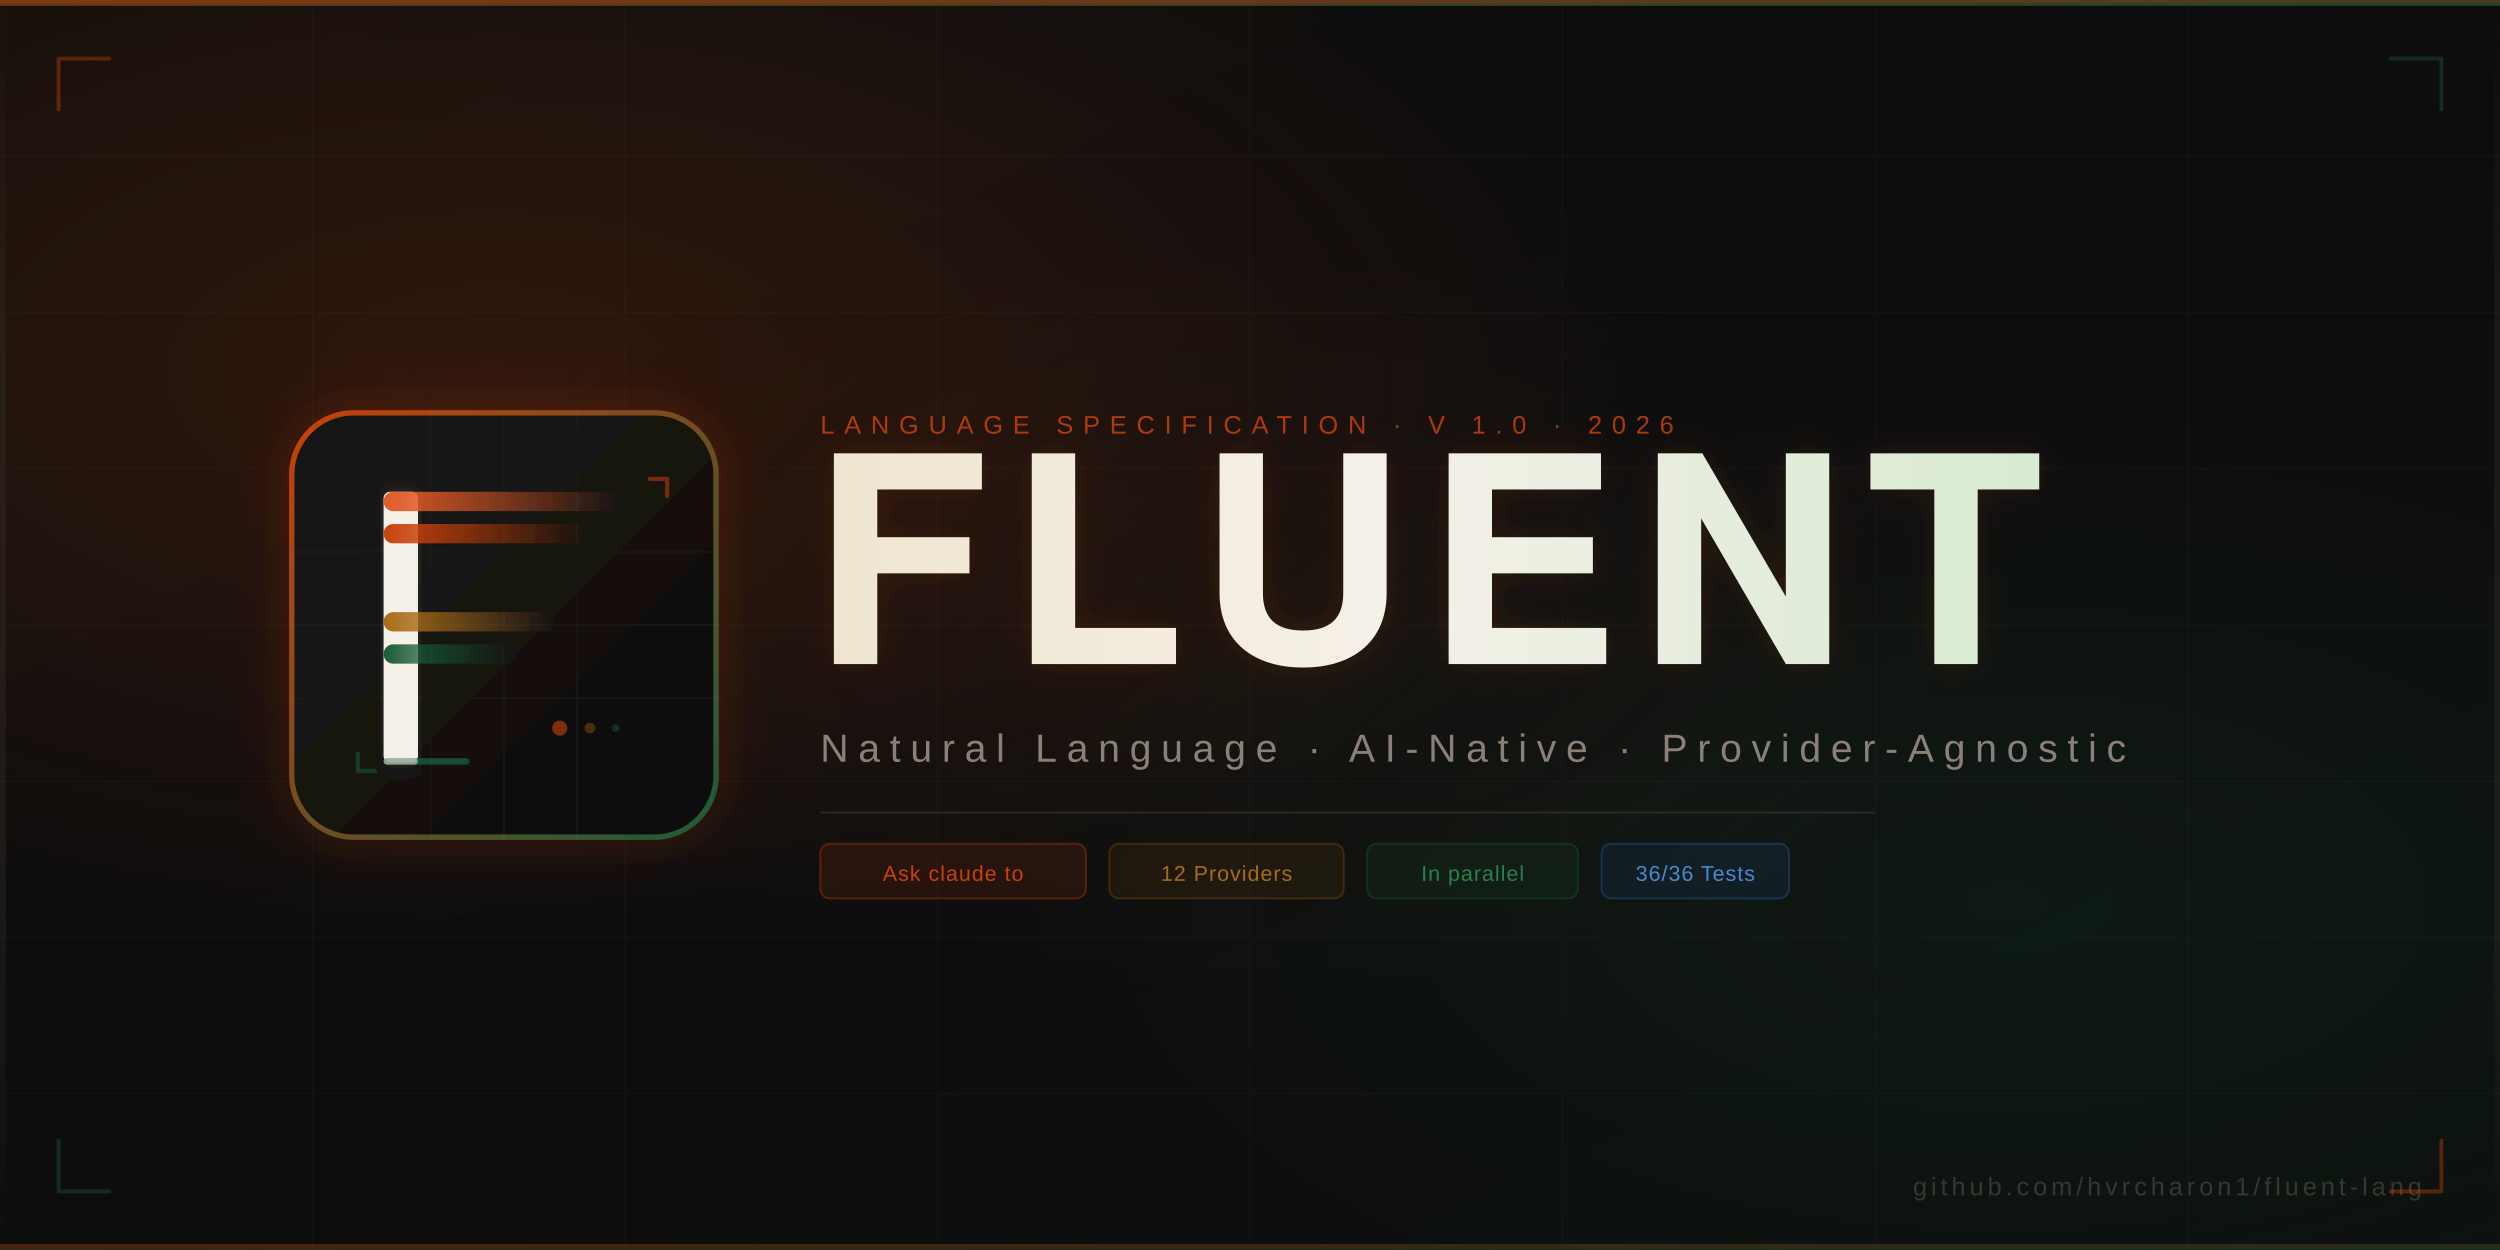
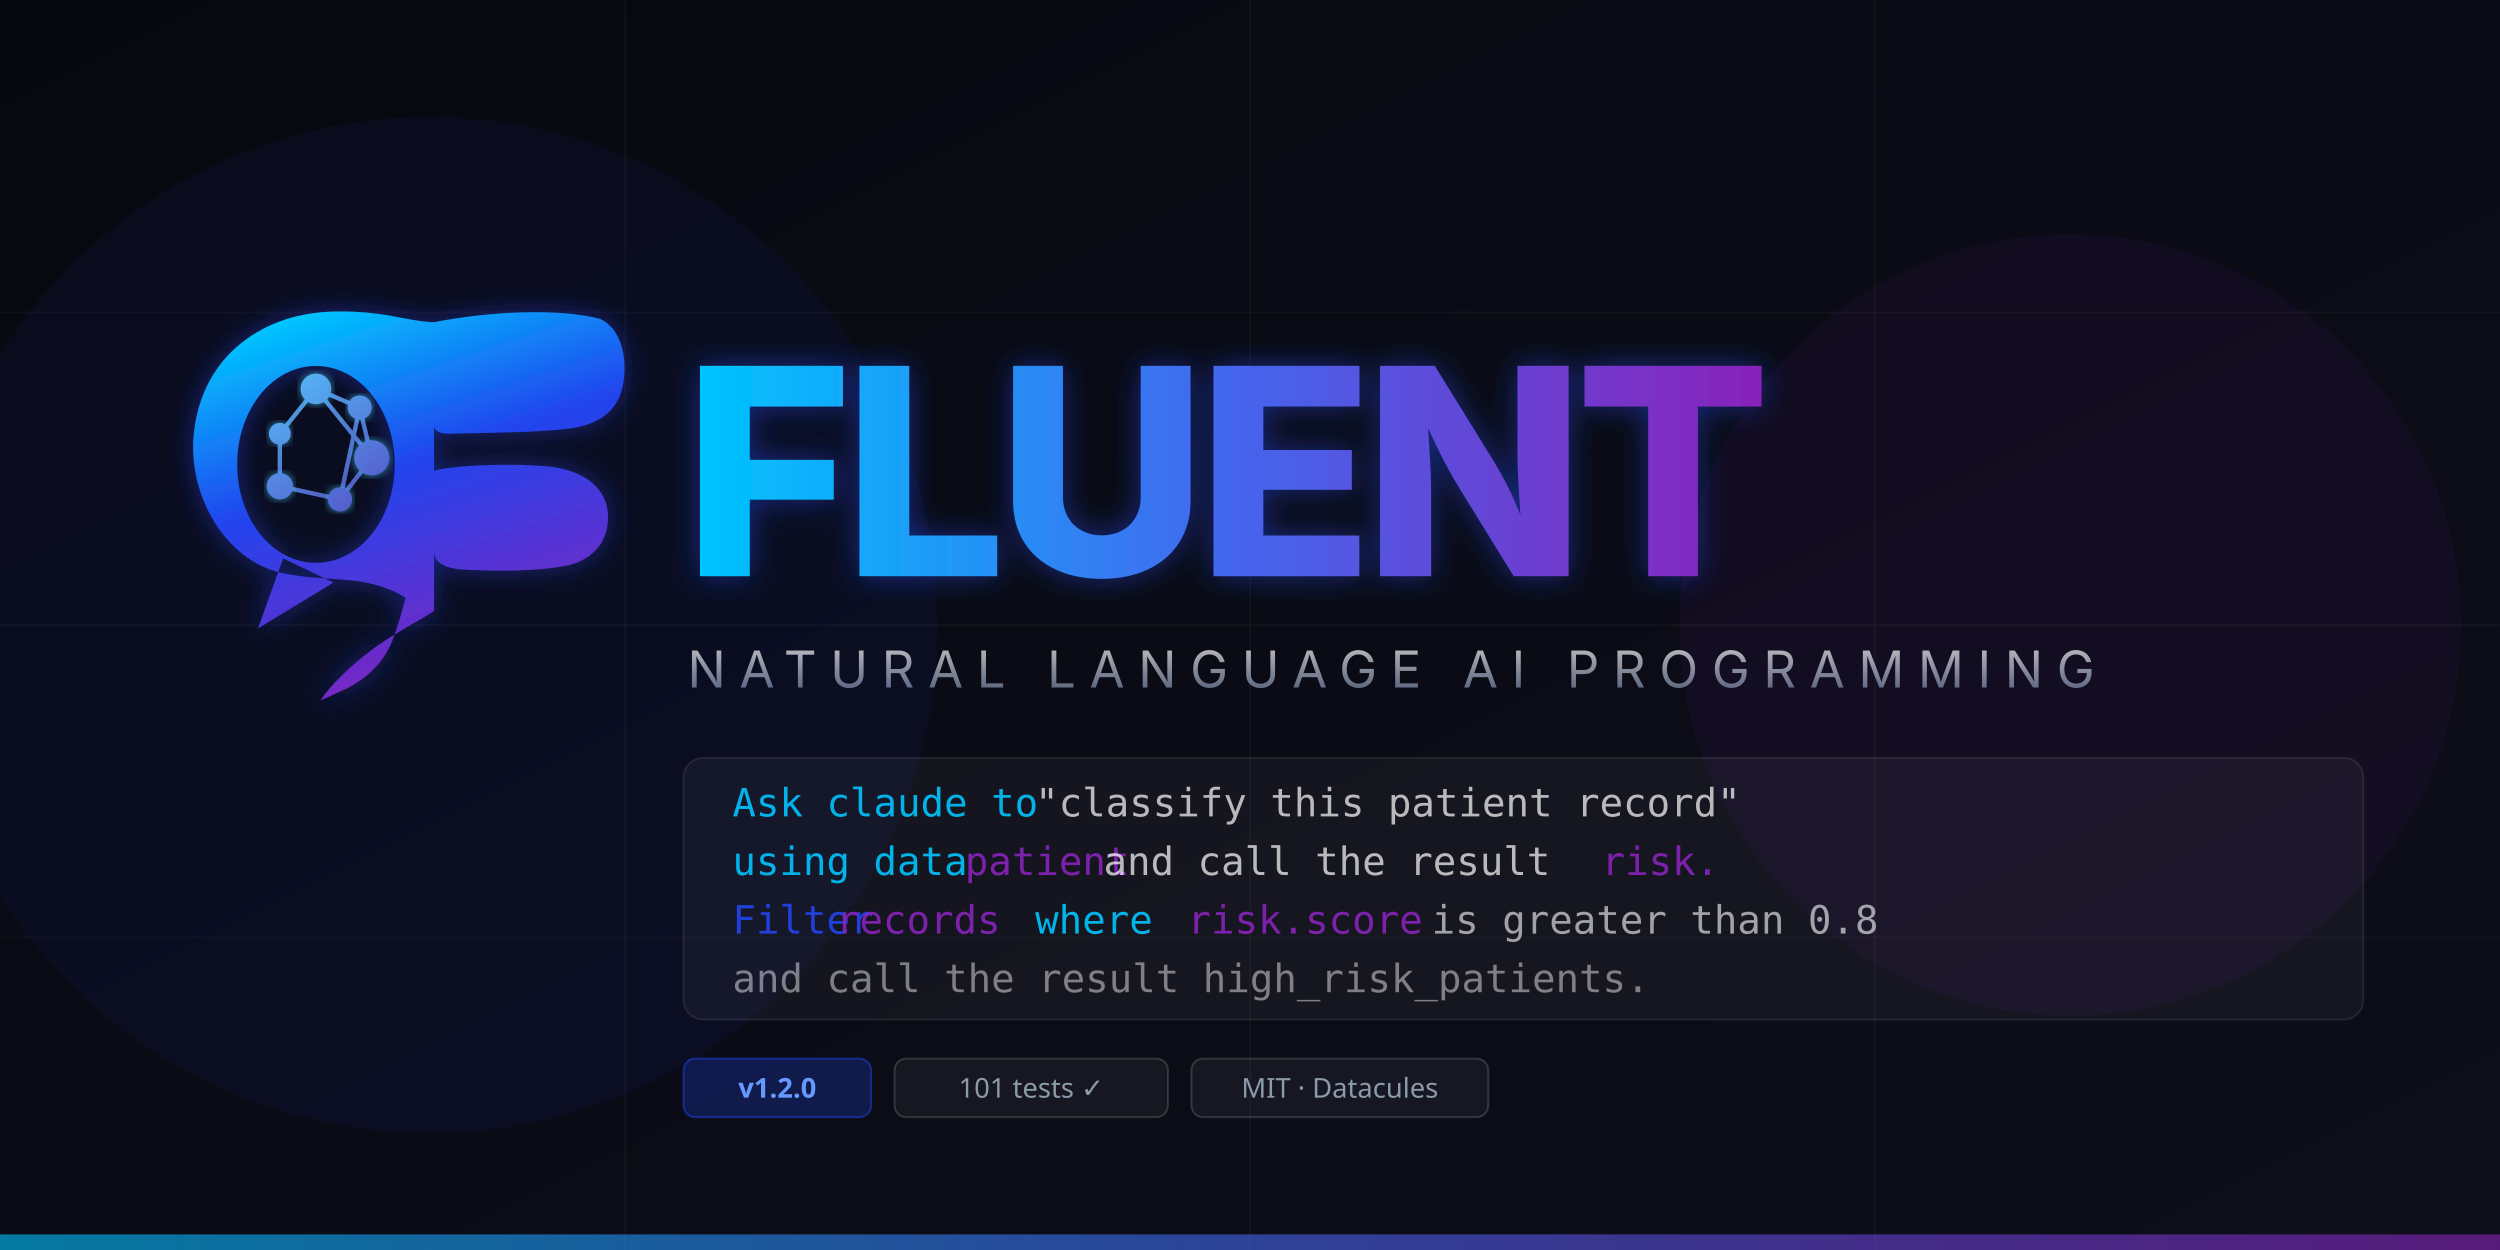
<svg xmlns="http://www.w3.org/2000/svg" viewBox="0 0 1280 640" width="1280" height="640">
  <defs>
-     <linearGradient id="mainBg" x1="0%" y1="0%" x2="100%" y2="100%">
-       <stop offset="0%" stop-color="#100e0c" />
-       <stop offset="55%" stop-color="#0d0d0e" />
-       <stop offset="100%" stop-color="#0c100e" />
+     <linearGradient id="bg" x1="0%" y1="0%" x2="100%" y2="100%">
+       <stop offset="0%" stop-color="#07080f" />
+       <stop offset="100%" stop-color="#0d0e1a" />
    </linearGradient>
-     <radialGradient id="glowOrange" cx="20%" cy="30%" r="45%">
-       <stop offset="0%" stop-color="#c8410a" stop-opacity="0.18" />
-       <stop offset="100%" stop-color="#c8410a" stop-opacity="0" />
-     </radialGradient>
-     <radialGradient id="glowGreen" cx="80%" cy="72%" r="40%">
-       <stop offset="0%" stop-color="#1a5c38" stop-opacity="0.14" />
-       <stop offset="100%" stop-color="#1a5c38" stop-opacity="0" />
-     </radialGradient>
-     <radialGradient id="glowCenter" cx="50%" cy="50%" r="30%">
-       <stop offset="0%" stop-color="#8a5010" stop-opacity="0.07" />
-       <stop offset="100%" stop-color="#8a5010" stop-opacity="0" />
-     </radialGradient>
-     <linearGradient id="iconBorder" x1="0%" y1="0%" x2="100%" y2="100%">
-       <stop offset="0%" stop-color="#c8410a" />
-       <stop offset="100%" stop-color="#1a5c38" />
+     <linearGradient id="fg" gradientUnits="userSpaceOnUse" x1="195" y1="106" x2="315" y2="466">
+       <stop offset="0%" stop-color="#00C4FF" />
+       <stop offset="42%" stop-color="#2244EE" />
+       <stop offset="100%" stop-color="#8822BB" />
    </linearGradient>
-     <linearGradient id="iconBg" x1="0%" y1="0%" x2="100%" y2="100%">
-       <stop offset="0%" stop-color="#1a1714" />
-       <stop offset="100%" stop-color="#0d0d0e" />
+     <linearGradient id="ng" gradientUnits="userSpaceOnUse" x1="130" y1="155" x2="260" y2="340">
+       <stop offset="0%" stop-color="#55CCFF" />
+       <stop offset="100%" stop-color="#5533BB" />
    </linearGradient>
-     <linearGradient id="tf1" x1="0%" y1="0%" x2="100%" y2="0%">
-       <stop offset="0%" stop-color="#e05a28" stop-opacity="1" />
-       <stop offset="100%" stop-color="#e05a28" stop-opacity="0" />
+     <linearGradient id="wg" x1="0%" y1="0%" x2="100%" y2="0%">
+       <stop offset="0%" stop-color="#00C4FF" />
+       <stop offset="50%" stop-color="#4466EE" />
+       <stop offset="100%" stop-color="#8822BB" />
    </linearGradient>
-     <linearGradient id="tf2" x1="0%" y1="0%" x2="100%" y2="0%">
-       <stop offset="0%" stop-color="#c8410a" stop-opacity="1" />
-       <stop offset="100%" stop-color="#c8410a" stop-opacity="0" />
+     <linearGradient id="tg" x1="0%" y1="0%" x2="0%" y2="100%">
+       <stop offset="0%" stop-color="#ffffff" stop-opacity="0.92" />
+       <stop offset="100%" stop-color="#aabbdd" stop-opacity="0.72" />
    </linearGradient>
-     <linearGradient id="mf1" x1="0%" y1="0%" x2="100%" y2="0%">
-       <stop offset="0%" stop-color="#a86b18" stop-opacity="1" />
-       <stop offset="100%" stop-color="#a86b18" stop-opacity="0" />
-     </linearGradient>
-     <linearGradient id="mf2" x1="0%" y1="0%" x2="100%" y2="0%">
-       <stop offset="0%" stop-color="#1a5c38" stop-opacity="1" />
-       <stop offset="100%" stop-color="#1a5c38" stop-opacity="0" />
-     </linearGradient>
-     <linearGradient id="wordG" x1="0%" y1="0%" x2="100%" y2="0%">
-       <stop offset="0%" stop-color="#f0e6d0" />
-       <stop offset="45%" stop-color="#f5f0e8" />
-       <stop offset="100%" stop-color="#d8ead2" />
-     </linearGradient>
-     <linearGradient id="divG" x1="0%" y1="0%" x2="0%" y2="100%">
-       <stop offset="0%" stop-color="#3a3530" stop-opacity="0" />
-       <stop offset="30%" stop-color="#3a3530" stop-opacity="0.8" />
-       <stop offset="70%" stop-color="#3a3530" stop-opacity="0.8" />
-       <stop offset="100%" stop-color="#3a3530" stop-opacity="0" />
-     </linearGradient>
-     <filter id="iconGlow" x="-20%" y="-20%" width="140%" height="140%">
+     <filter id="fGlow">
      <feGaussianBlur in="SourceAlpha" stdDeviation="12" result="blur" />
-       <feFlood flood-color="#c8410a" flood-opacity="0.25" result="color" />
-       <feComposite in="color" in2="blur" operator="in" result="glow" />
+       <feFlood flood-color="#2244EE" flood-opacity="0.45" result="c" />
+       <feComposite in="c" in2="blur" operator="in" result="g" />
      <feMerge>
-         <feMergeNode in="glow" />
+         <feMergeNode in="g" />
        <feMergeNode in="SourceGraphic" />
      </feMerge>
    </filter>
-     <filter id="textGlow" x="-5%" y="-20%" width="110%" height="140%">
-       <feGaussianBlur in="SourceAlpha" stdDeviation="8" result="blur" />
-       <feFlood flood-color="#c8410a" flood-opacity="0.15" result="color" />
-       <feComposite in="color" in2="blur" operator="in" result="glow" />
+     <filter id="nGlow">
+       <feGaussianBlur in="SourceAlpha" stdDeviation="4" result="b" />
+       <feFlood flood-color="#44CCFF" flood-opacity="0.7" result="c" />
+       <feComposite in="c" in2="b" operator="in" result="g" />
      <feMerge>
-         <feMergeNode in="glow" />
+         <feMergeNode in="g" />
        <feMergeNode in="SourceGraphic" />
      </feMerge>
    </filter>
-     <filter id="stemGlowB">
-       <feGaussianBlur in="SourceAlpha" stdDeviation="4" result="blur" />
-       <feFlood flood-color="#f5f0e8" flood-opacity="0.15" result="color" />
-       <feComposite in="color" in2="blur" operator="in" result="glow" />
+     <filter id="textGlow">
+       <feGaussianBlur in="SourceAlpha" stdDeviation="8" result="blur" />
+       <feFlood flood-color="#2244EE" flood-opacity="0.5" result="c" />
+       <feComposite in="c" in2="blur" operator="in" result="g" />
      <feMerge>
-         <feMergeNode in="glow" />
+         <feMergeNode in="g" />
        <feMergeNode in="SourceGraphic" />
      </feMerge>
    </filter>
  </defs>
-   <rect width="1280" height="640" fill="url(#mainBg)" />
-   <rect width="1280" height="640" fill="url(#glowOrange)" />
-   <rect width="1280" height="640" fill="url(#glowGreen)" />
-   <rect width="1280" height="640" fill="url(#glowCenter)" />
-   <g opacity="0.028" stroke="#f5f0e8" stroke-width="0.5">
-     <line x1="0" y1="80" x2="1280" y2="80" />
+   <rect width="1280" height="640" fill="url(#bg)" />
+   <g stroke="#ffffff" stroke-opacity="0.03" stroke-width="1">
    <line x1="0" y1="160" x2="1280" y2="160" />
-     <line x1="0" y1="240" x2="1280" y2="240" />
    <line x1="0" y1="320" x2="1280" y2="320" />
-     <line x1="0" y1="400" x2="1280" y2="400" />
    <line x1="0" y1="480" x2="1280" y2="480" />
-     <line x1="0" y1="560" x2="1280" y2="560" />
-     <line x1="160" y1="0" x2="160" y2="640" />
    <line x1="320" y1="0" x2="320" y2="640" />
-     <line x1="480" y1="0" x2="480" y2="640" />
    <line x1="640" y1="0" x2="640" y2="640" />
-     <line x1="800" y1="0" x2="800" y2="640" />
    <line x1="960" y1="0" x2="960" y2="640" />
-     <line x1="1120" y1="0" x2="1120" y2="640" />
  </g>
-   <rect width="1280" height="3" fill="url(#iconBorder)" opacity="0.7" />
-   <rect y="637" width="1280" height="3" fill="url(#iconBorder)" opacity="0.4" />
-   <rect x="0" y="0" width="3" height="640" fill="url(#divG)" opacity="0.4" />
-   <rect x="1277" y="0" width="3" height="640" fill="url(#divG)" opacity="0.4" />
-   <g transform="translate(148,210) scale(1.1)" filter="url(#iconGlow)">
-     <rect width="200" height="200" rx="30" fill="url(#iconBorder)" />
-     <rect x="2.5" y="2.5" width="195" height="195" rx="27.5" fill="url(#iconBg)" />
-     <g opacity="0.045" stroke="#f5f0e8" stroke-width="0.5">
-       <line x1="0" y1="66" x2="200" y2="66" />
-       <line x1="0" y1="100" x2="200" y2="100" />
-       <line x1="0" y1="134" x2="200" y2="134" />
-       <line x1="66" y1="0" x2="66" y2="200" />
-       <line x1="100" y1="0" x2="100" y2="200" />
-       <line x1="134" y1="0" x2="134" y2="200" />
+   <ellipse cx="220" cy="320" rx="260" ry="260" fill="#2244EE" opacity="0.06" />
+   <ellipse cx="1060" cy="320" rx="200" ry="200" fill="#8822BB" opacity="0.07" />
+   <g transform="translate(52, 100) scale(0.56)">
+     <path fill-rule="evenodd" fill="url(#fg)" filter="url(#fGlow)" d="       M 304 116 C 355 106 418 103 456 113 C 475 122 481 148 477 172       C 473 196 456 209 430 213 C 400 217 356 217 318 218       C 308 218 304 215 304 210 L 304 252       C 314 248 364 244 410 248 C 442 252 462 268 463 292       C 464 316 450 332 428 338 C 400 344 361 344 328 342       C 309 340 304 333 304 325 L 304 380       C 292 388 272 398 252 412 C 235 424 217 440 205 455 L 200 462       L 226 450 C 248 438 261 422 267 404 C 273 388 276 375 278 368       C 266 360 248 354 228 352 C 206 350 182 350 160 344       C 138 338 118 322 104 300 C 90 278 82 250 84 222       C 86 194 96 168 114 148 C 132 128 158 114 186 109       C 212 104 246 106 274 112 C 290 115 298 116 304 116 Z       M 268 246 C 268 196 236 156 196 156 C 156 156 124 196 124 246       C 124 296 156 336 196 336 C 236 336 268 296 268 246 Z       M 166 332 L 143 396 L 212 354 Z     " />
+     <g stroke="url(#ng)" stroke-width="4" stroke-linecap="round" fill="none" opacity="0.92">
+       <line x1="196" y1="177" x2="236" y2="194" />
+       <line x1="236" y1="194" x2="247" y2="240" />
+       <line x1="247" y1="240" x2="218" y2="278" />
+       <line x1="218" y1="278" x2="163" y2="266" />
+       <line x1="163" y1="266" x2="163" y2="218" />
+       <line x1="163" y1="218" x2="196" y2="177" />
+       <line x1="196" y1="177" x2="247" y2="240" />
+       <line x1="236" y1="194" x2="218" y2="278" />
    </g>
-     <rect x="44" y="38" width="16" height="126" rx="3" fill="#f5f0e8" filter="url(#stemGlowB)" />
-     <rect x="44" y="38" width="112" height="9" rx="4.5" fill="url(#tf1)" />
-     <rect x="44" y="53" width="96" height="9" rx="4.5" fill="url(#tf2)" />
-     <rect x="44" y="94" width="80" height="9" rx="4.5" fill="url(#mf1)" />
-     <rect x="44" y="109" width="62" height="9" rx="4.5" fill="url(#mf2)" />
-     <rect x="44" y="162" width="40" height="3" rx="1.5" fill="#1a5c38" opacity="0.8" />
-     <rect x="44" y="162" width="16" height="3" rx="1.5" fill="#f5f0e8" opacity="0.5" />
-     <circle cx="126" cy="148" r="3.5" fill="#c8410a" opacity="0.6" />
-     <circle cx="140" cy="148" r="2.5" fill="#8a5010" opacity="0.45" />
-     <circle cx="152" cy="148" r="1.8" fill="#1a5c38" opacity="0.4" />
-     <path d="M168 32 L176 32 L176 40" stroke="#c8410a" stroke-width="2" fill="none" stroke-linecap="round" stroke-linejoin="round" opacity="0.55" />
-     <path d="M32 160 L32 168 L40 168" stroke="#1a5c38" stroke-width="2" fill="none" stroke-linecap="round" stroke-linejoin="round" opacity="0.55" />
+     <circle cx="196" cy="177" r="14" fill="url(#ng)" filter="url(#nGlow)" />
+     <circle cx="236" cy="194" r="11" fill="url(#ng)" filter="url(#nGlow)" />
+     <circle cx="247" cy="240" r="16" fill="url(#ng)" filter="url(#nGlow)" />
+     <circle cx="218" cy="278" r="11" fill="url(#ng)" filter="url(#nGlow)" />
+     <circle cx="163" cy="266" r="12" fill="url(#ng)" filter="url(#nGlow)" />
+     <circle cx="163" cy="218" r="10" fill="url(#ng)" filter="url(#nGlow)" />
  </g>
-   <text x="420" y="222" font-family="'Helvetica Neue','Arial',monospace" font-weight="500" font-size="13" letter-spacing="5" fill="#c8410a" opacity="0.85">LANGUAGE SPECIFICATION · V 1.0 · 2026</text>
-   <text x="416" y="340" font-family="'Helvetica Neue','Arial Black','Impact',sans-serif" font-weight="900" font-size="148" letter-spacing="10" fill="url(#wordG)" filter="url(#textGlow)">FLUENT</text>
-   <text x="420" y="390" font-family="'Helvetica Neue','Arial',sans-serif" font-weight="300" font-size="20" letter-spacing="5" fill="#8a8078">Natural Language · AI-Native · Provider-Agnostic</text>
-   <line x1="420" y1="416" x2="960" y2="416" stroke="#3a3530" stroke-width="1" opacity="0.6" />
-   <rect x="420" y="432" width="136" height="28" rx="5" fill="#c8410a" fill-opacity="0.12" stroke="#c8410a" stroke-width="1" stroke-opacity="0.35" />
-   <text x="488" y="451" font-family="'Helvetica Neue','Arial',monospace" font-weight="500" font-size="11" letter-spacing="0.5" fill="#c8410a" text-anchor="middle">Ask claude to</text>
-   <rect x="568" y="432" width="120" height="28" rx="5" fill="#8a5010" fill-opacity="0.12" stroke="#8a5010" stroke-width="1" stroke-opacity="0.35" />
-   <text x="628" y="451" font-family="'Helvetica Neue','Arial',monospace" font-weight="500" font-size="11" letter-spacing="0.5" fill="#a86b18" text-anchor="middle">12 Providers</text>
-   <rect x="700" y="432" width="108" height="28" rx="5" fill="#1a5c38" fill-opacity="0.12" stroke="#1a5c38" stroke-width="1" stroke-opacity="0.35" />
-   <text x="754" y="451" font-family="'Helvetica Neue','Arial',monospace" font-weight="500" font-size="11" letter-spacing="0.5" fill="#2a8050" text-anchor="middle">In parallel</text>
-   <rect x="820" y="432" width="96" height="28" rx="5" fill="#2563a8" fill-opacity="0.12" stroke="#2563a8" stroke-width="1" stroke-opacity="0.35" />
-   <text x="868" y="451" font-family="'Helvetica Neue','Arial',monospace" font-weight="500" font-size="11" letter-spacing="0.5" fill="#4a88cc" text-anchor="middle">36/36 Tests</text>
-   <text x="1240" y="612" font-family="'Helvetica Neue','Arial',monospace" font-weight="400" font-size="13" letter-spacing="2" fill="#3a3530" text-anchor="end">github.com/hvrcharon1/fluent-lang</text>
-   <path d="M 30 30 L 30 56 M 30 30 L 56 30" stroke="#c8410a" stroke-width="2" fill="none" stroke-linecap="round" opacity="0.4" />
-   <path d="M 1250 30 L 1250 56 M 1250 30 L 1224 30" stroke="#1a5c38" stroke-width="2" fill="none" stroke-linecap="round" opacity="0.4" />
-   <path d="M 30 610 L 30 584 M 30 610 L 56 610" stroke="#1a5c38" stroke-width="2" fill="none" stroke-linecap="round" opacity="0.4" />
-   <path d="M 1250 610 L 1250 584 M 1250 610 L 1224 610" stroke="#c8410a" stroke-width="2" fill="none" stroke-linecap="round" opacity="0.4" />
+   <text x="350" y="295" font-family="'Segoe UI','Inter','SF Pro Display',system-ui,sans-serif" font-size="148" font-weight="800" letter-spacing="-5" fill="url(#wg)" filter="url(#textGlow)">FLUENT</text>
+   <text x="352" y="352" font-family="'Segoe UI','Inter',system-ui,sans-serif" font-size="26" font-weight="400" letter-spacing="7" fill="url(#tg)" opacity="0.75">NATURAL LANGUAGE AI PROGRAMMING</text>
+   <rect x="350" y="388" width="860" height="134" rx="10" ry="10" fill="#ffffff" fill-opacity="0.04" stroke="#ffffff" stroke-opacity="0.08" stroke-width="1" />
+   <text x="375" y="418" font-family="'JetBrains Mono','Fira Code','Consolas',monospace" font-size="20" fill="#00C4FF" opacity="0.9">Ask claude to</text>
+   <text x="530" y="418" font-family="'JetBrains Mono','Fira Code','Consolas',monospace" font-size="20" fill="#ffffff" opacity="0.7"> "classify this patient record"</text>
+   <text x="375" y="448" font-family="'JetBrains Mono','Fira Code','Consolas',monospace" font-size="20" fill="#00C4FF" opacity="0.9">  using data</text>
+   <text x="494" y="448" font-family="'JetBrains Mono','Fira Code','Consolas',monospace" font-size="20" fill="#8822BB" opacity="0.9"> patient</text>
+   <text x="565" y="448" font-family="'JetBrains Mono','Fira Code','Consolas',monospace" font-size="20" fill="#ffffff" opacity="0.7"> and call the result</text>
+   <text x="820" y="448" font-family="'JetBrains Mono','Fira Code','Consolas',monospace" font-size="20" fill="#8822BB" opacity="0.9"> risk.</text>
+   <text x="375" y="478" font-family="'JetBrains Mono','Fira Code','Consolas',monospace" font-size="20" fill="#2244EE" opacity="0.9">Filter</text>
+   <text x="428" y="478" font-family="'JetBrains Mono','Fira Code','Consolas',monospace" font-size="20" fill="#8822BB" opacity="0.9"> records</text>
+   <text x="530" y="478" font-family="'JetBrains Mono','Fira Code','Consolas',monospace" font-size="20" fill="#00C4FF" opacity="0.9"> where</text>
+   <text x="608" y="478" font-family="'JetBrains Mono','Fira Code','Consolas',monospace" font-size="20" fill="#8822BB" opacity="0.9"> risk.score</text>
+   <text x="733" y="478" font-family="'JetBrains Mono','Fira Code','Consolas',monospace" font-size="20" fill="#ffffff" opacity="0.6"> is greater than 0.8</text>
+   <text x="375" y="508" font-family="'JetBrains Mono','Fira Code','Consolas',monospace" font-size="20" fill="#ffffff" opacity="0.45">  and call the result high_risk_patients.</text>
+   <rect x="350" y="542" width="96" height="30" rx="6" fill="#2244EE" fill-opacity="0.25" stroke="#2244EE" stroke-opacity="0.5" stroke-width="1" />
+   <text x="398" y="562" text-anchor="middle" font-family="'Segoe UI',system-ui,sans-serif" font-size="14" font-weight="600" fill="#6699FF">v1.2.0</text>
+   <rect x="458" y="542" width="140" height="30" rx="6" fill="#ffffff" fill-opacity="0.05" stroke="#ffffff" stroke-opacity="0.15" stroke-width="1" />
+   <text x="528" y="562" text-anchor="middle" font-family="'Segoe UI',system-ui,sans-serif" font-size="14" font-weight="500" fill="#aabbcc" opacity="0.8">101 tests ✓</text>
+   <rect x="610" y="542" width="152" height="30" rx="6" fill="#ffffff" fill-opacity="0.05" stroke="#ffffff" stroke-opacity="0.15" stroke-width="1" />
+   <text x="686" y="562" text-anchor="middle" font-family="'Segoe UI',system-ui,sans-serif" font-size="14" font-weight="500" fill="#aabbcc" opacity="0.8">MIT · Datacules</text>
+   <rect x="0" y="632" width="1280" height="8" rx="0" fill="url(#wg)" opacity="0.6" />
</svg>
